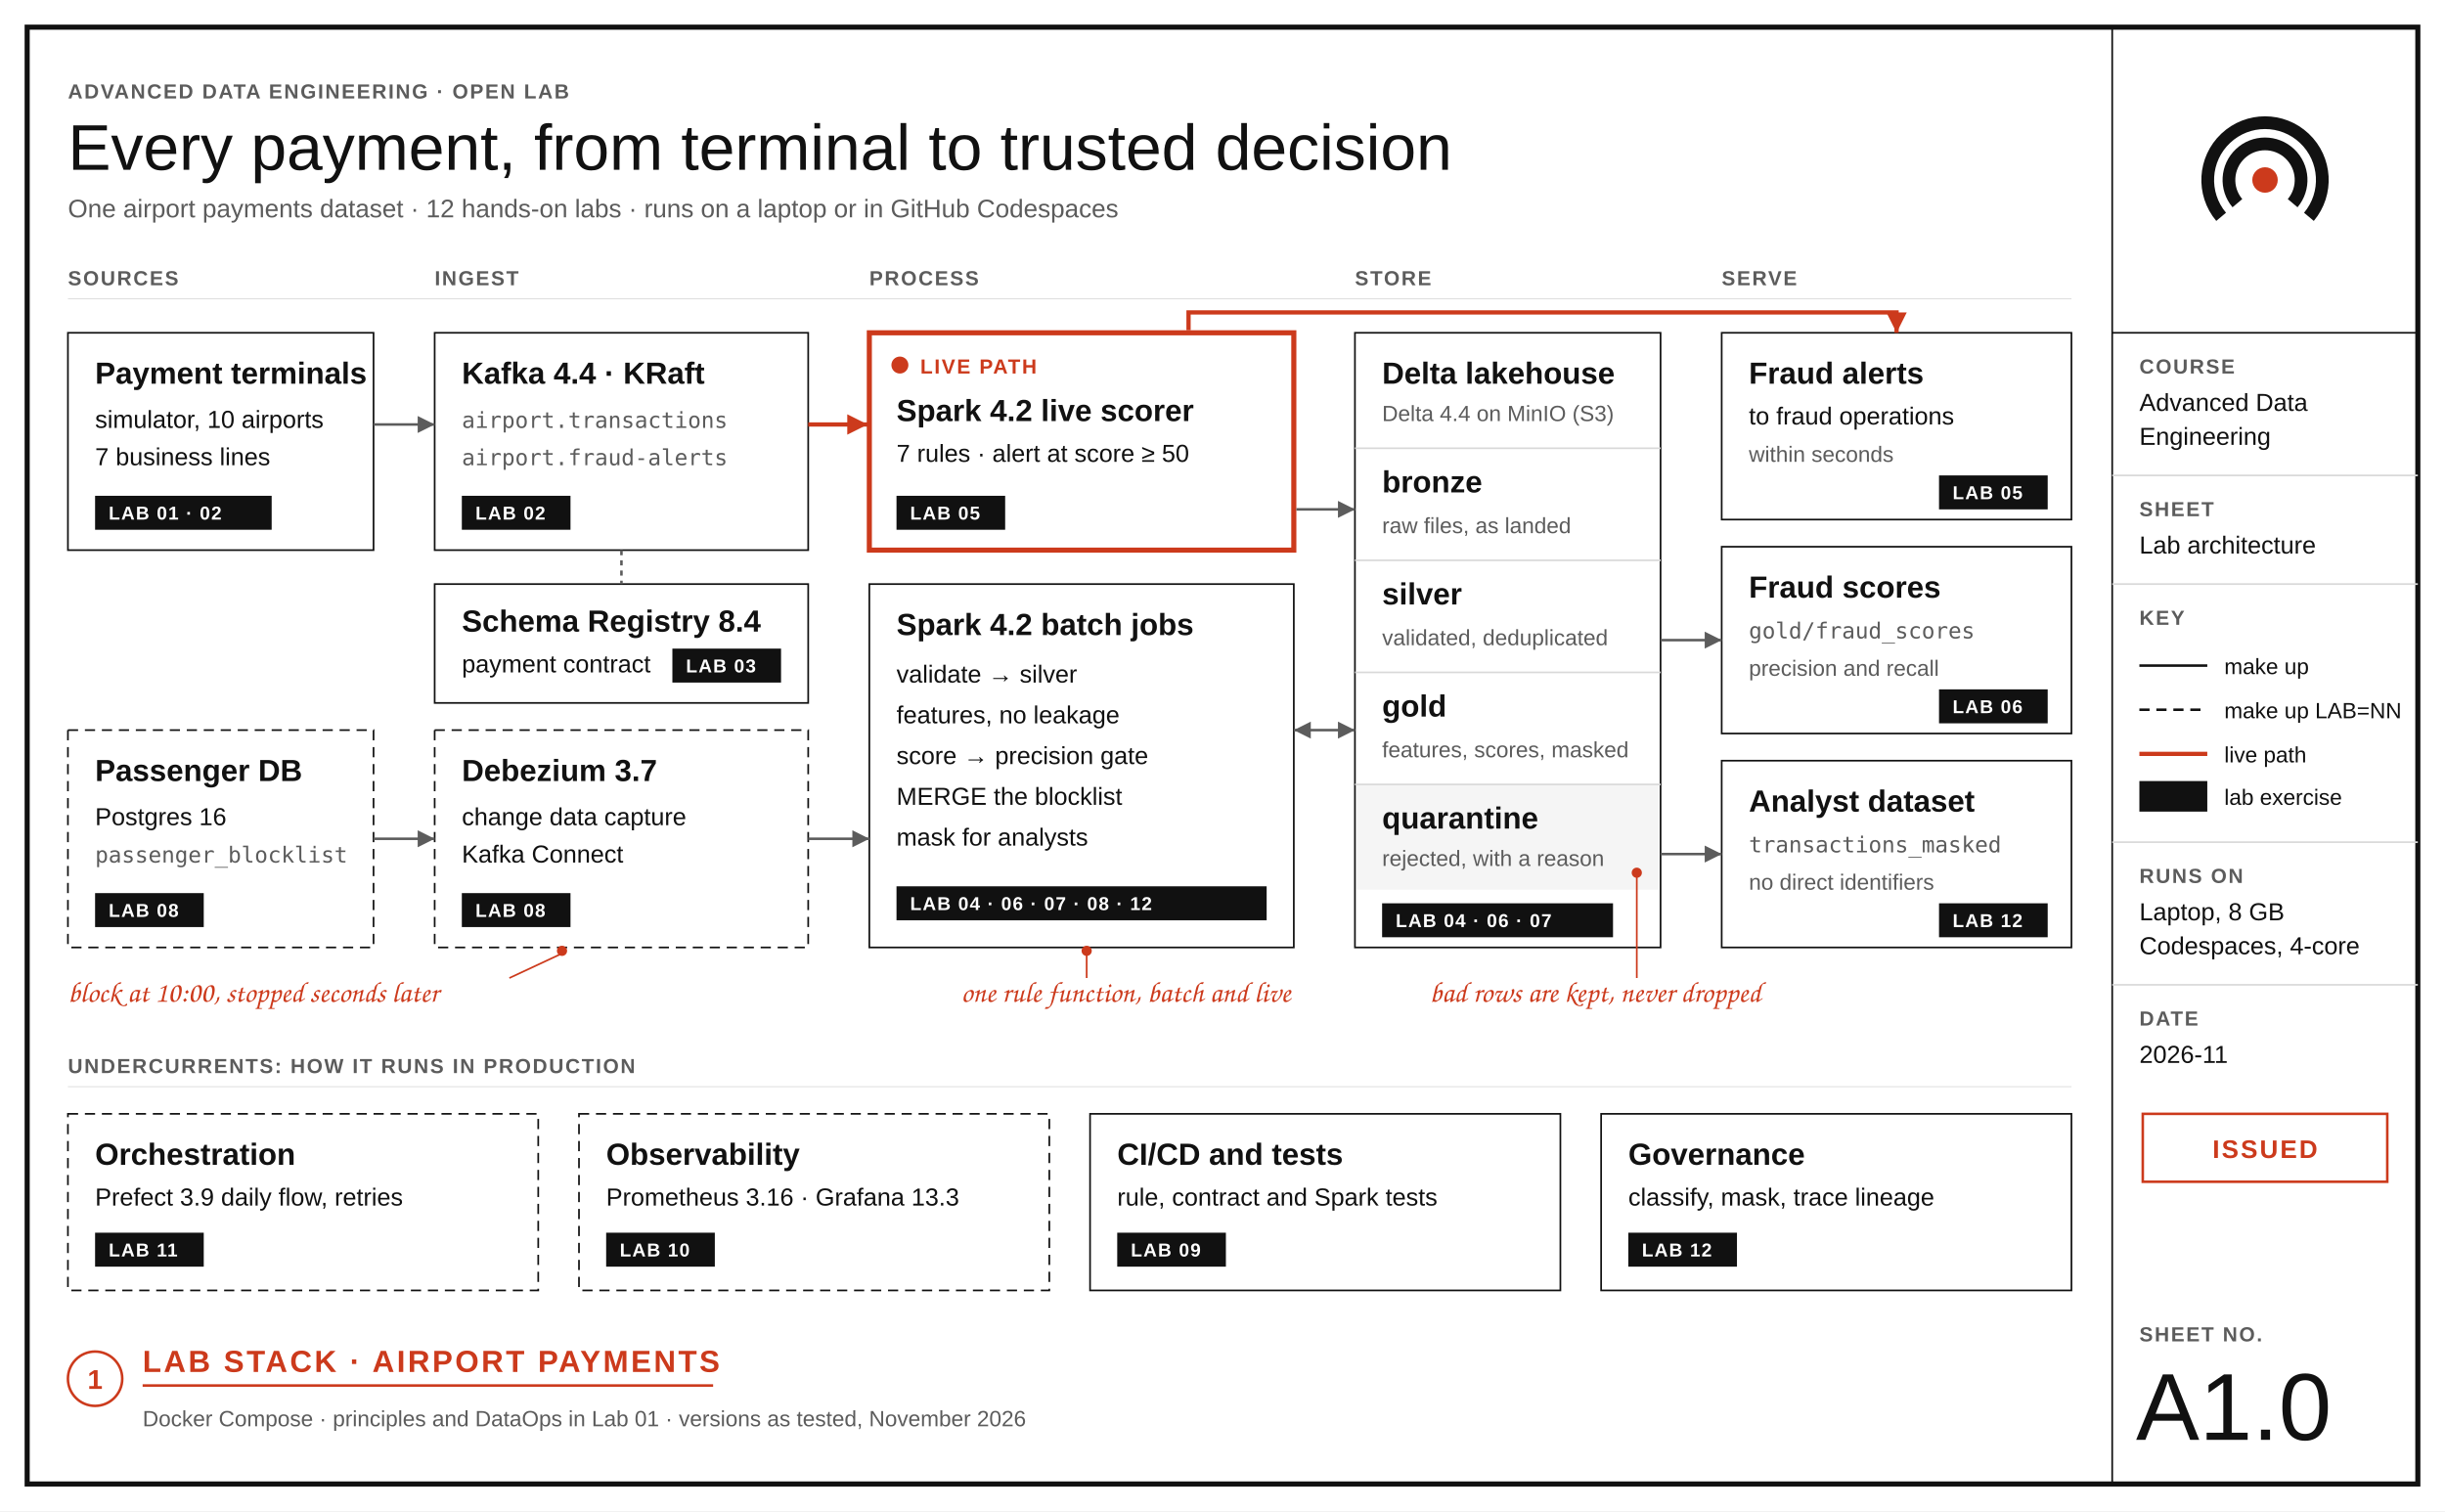
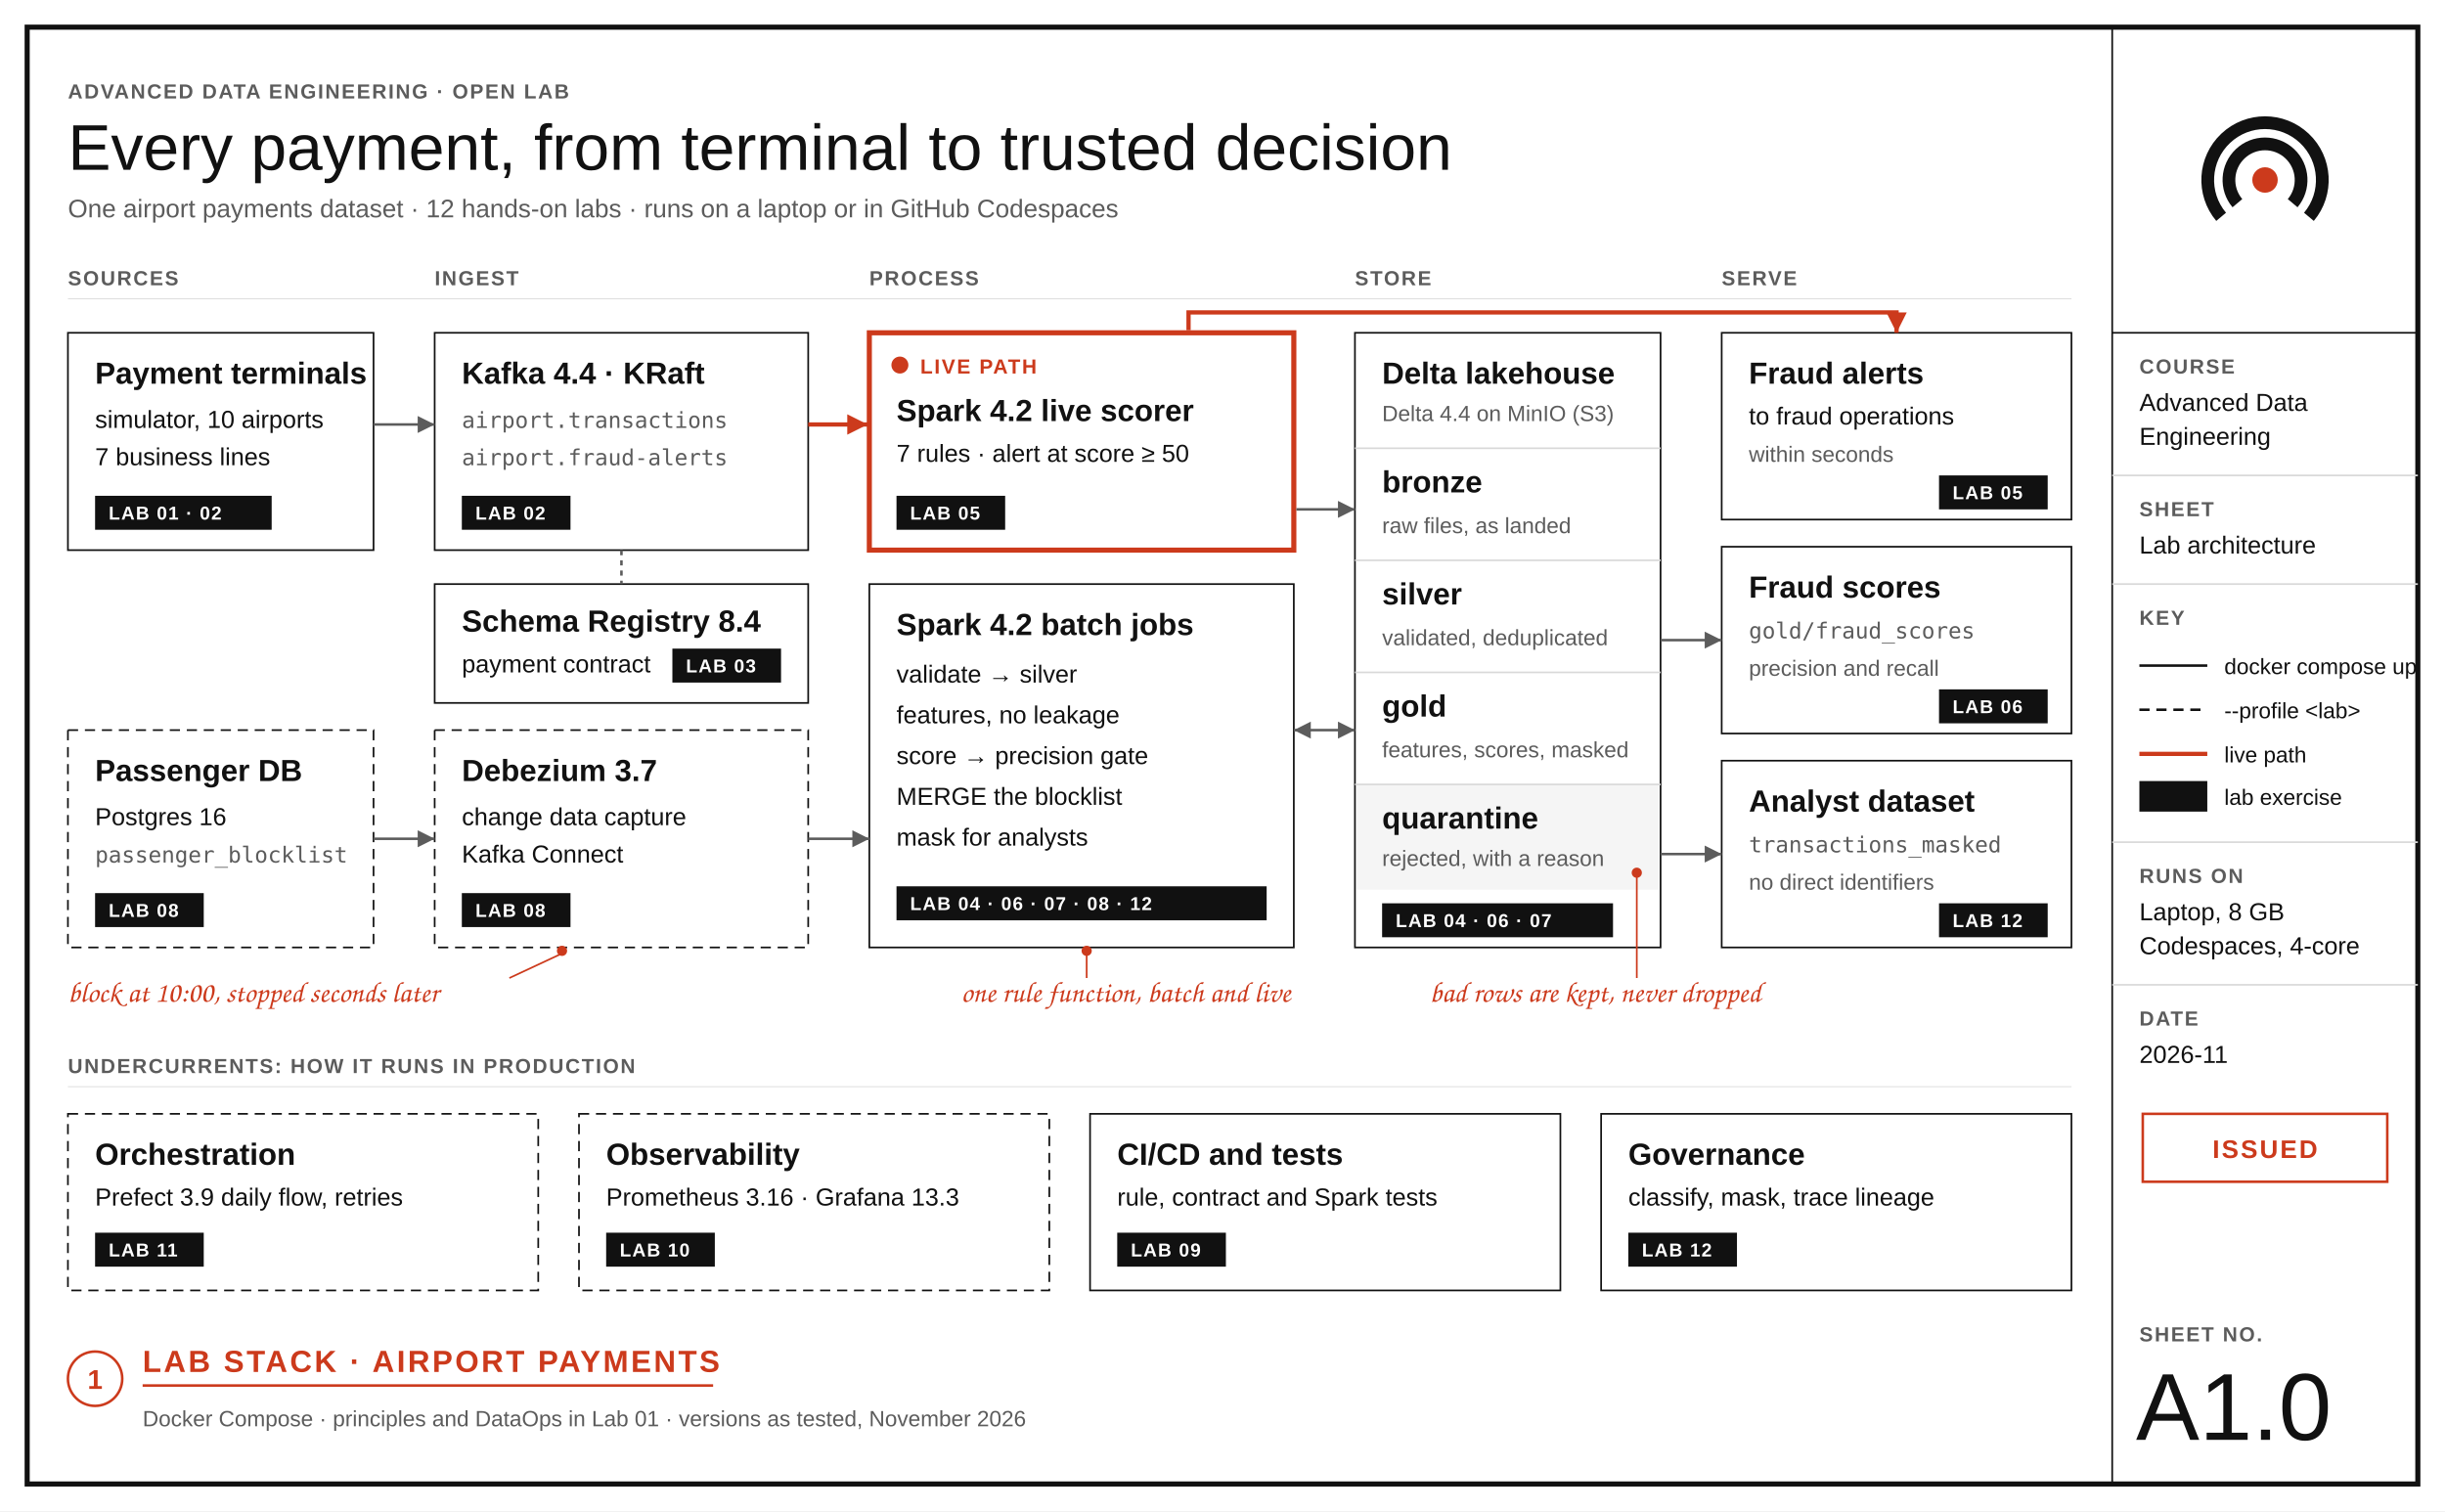
<svg xmlns="http://www.w3.org/2000/svg" viewBox="0 0 1440 890" width="1440" height="890" role="img" aria-labelledby="t d">
  <defs>
    <style>
      .sans{font-family:'IBM Plex Sans','Helvetica Neue',Arial,sans-serif}
      .light{font-family:'IBM Plex Sans','Helvetica Neue',Arial,sans-serif;font-weight:300}
      .cond{font-family:'IBM Plex Sans Condensed','Arial Narrow','Helvetica Neue',Arial,sans-serif;font-weight:600;letter-spacing:.08em}
      .mono{font-family:'IBM Plex Mono',Menlo,Consolas,monospace}
      .hand{font-family:'Architects Daughter','Bradley Hand','Segoe Print','Comic Sans MS',cursive}
      .card{fill:#FFFFFF;stroke:#111111;stroke-width:1}
      .addon{fill:#FFFFFF;stroke:#111111;stroke-width:1;stroke-dasharray:6 4}
      .wire{fill:none;stroke:#5C5C5C;stroke-width:1.5}
      .live{fill:none;stroke:#CC3A1C;stroke-width:2.5}
      .kick{font-size:12px;fill:#5C5C5C}
      .h{font-size:18px;font-weight:600;fill:#111111}
      .b{font-size:14.5px;fill:#111111}
      .m{font-size:13px;fill:#5C5C5C}
      .tag{font-size:11px;fill:#FFFFFF;letter-spacing:.06em}
    </style>
    <marker id="a" viewBox="0 0 10 10" refX="10" refY="5" markerUnits="userSpaceOnUse" markerWidth="10" markerHeight="10" orient="auto-start-reverse">
      <path d="M0,0 L10,5 L0,10 z" fill="#5C5C5C" />
    </marker>
    <marker id="ar" viewBox="0 0 10 10" refX="10" refY="5" markerUnits="userSpaceOnUse" markerWidth="12" markerHeight="12" orient="auto-start-reverse">
      <path d="M0,0 L10,5 L0,10 z" fill="#CC3A1C" />
    </marker>
  </defs>
  <rect width="1440" height="890" fill="#FFFFFF" />
  <rect x="16" y="16" width="1408" height="858" fill="none" stroke="#111111" stroke-width="3" />
  <text x="40" y="58" class="cond kick">ADVANCED DATA ENGINEERING · OPEN LAB</text>
  <text x="40" y="100" class="light" font-size="38" fill="#111111">Every payment, from terminal to trusted decision</text>
  <text x="40" y="128" class="sans" font-size="15" fill="#5C5C5C">One airport payments dataset · 12 hands-on labs · runs on a laptop or in GitHub Codespaces</text>
  <g class="cond kick">
    <text x="40" y="168">SOURCES</text>
    <text x="256" y="168">INGEST</text>
    <text x="512" y="168">PROCESS</text>
    <text x="798" y="168">STORE</text>
    <text x="1014" y="168">SERVE</text>
  </g>
  <line x1="40" y1="176" x2="1220" y2="176" stroke="#D9D9D9" stroke-width="0.5" />
  <rect x="40" y="196" width="180" height="128" class="card" />
  <text x="56" y="226" class="sans h">Payment terminals</text>
  <text x="56" y="252" class="sans b">simulator, 10 airports</text>
  <text x="56" y="274" class="sans b">7 business lines</text>
  <rect x="56" y="292" width="104" height="20" fill="#111111" />
  <text x="64" y="306" class="cond tag">LAB 01 · 02</text>
  <rect x="40" y="430" width="180" height="128" class="addon" />
  <text x="56" y="460" class="sans h">Passenger DB</text>
  <text x="56" y="486" class="sans b">Postgres 16</text>
  <text x="56" y="508" class="mono m">passenger_blocklist</text>
  <rect x="56" y="526" width="64" height="20" fill="#111111" />
  <text x="64" y="540" class="cond tag">LAB 08</text>
  <rect x="256" y="196" width="220" height="128" class="card" />
  <text x="272" y="226" class="sans h">Kafka 4.4 · KRaft</text>
  <text x="272" y="252" class="mono m">airport.transactions</text>
  <text x="272" y="274" class="mono m">airport.fraud-alerts</text>
  <rect x="272" y="292" width="64" height="20" fill="#111111" />
  <text x="280" y="306" class="cond tag">LAB 02</text>
  <rect x="256" y="344" width="220" height="70" class="card" />
  <text x="272" y="372" class="sans h">Schema Registry 8.4</text>
  <text x="272" y="396" class="sans b">payment contract</text>
  <rect x="396" y="382" width="64" height="20" fill="#111111" />
  <text x="404" y="396" class="cond tag">LAB 03</text>
  <rect x="256" y="430" width="220" height="128" class="addon" />
  <text x="272" y="460" class="sans h">Debezium 3.7</text>
  <text x="272" y="486" class="sans b">change data capture</text>
  <text x="272" y="508" class="sans b">Kafka Connect</text>
  <rect x="272" y="526" width="64" height="20" fill="#111111" />
  <text x="280" y="540" class="cond tag">LAB 08</text>
  <rect x="512" y="196" width="250" height="128" fill="#FFFFFF" stroke="#CC3A1C" stroke-width="3" />
  <circle cx="530" cy="215" r="5" fill="#CC3A1C" />
  <text x="542" y="220" class="cond kick" style="fill:#CC3A1C">LIVE PATH</text>
  <text x="528" y="248" class="sans h">Spark 4.2 live scorer</text>
  <text x="528" y="272" class="sans b">7 rules · alert at score ≥ 50</text>
  <rect x="528" y="292" width="64" height="20" fill="#111111" />
  <text x="536" y="306" class="cond tag">LAB 05</text>
  <rect x="512" y="344" width="250" height="214" class="card" />
  <text x="528" y="374" class="sans h">Spark 4.2 batch jobs</text>
  <g class="sans b">
    <text x="528" y="402">validate → silver</text>
    <text x="528" y="426">features, no leakage</text>
    <text x="528" y="450">score → precision gate</text>
    <text x="528" y="474">MERGE the blocklist</text>
    <text x="528" y="498">mask for analysts</text>
  </g>
  <rect x="528" y="522" width="218" height="20" fill="#111111" />
  <text x="536" y="536" class="cond tag">LAB 04 · 06 · 07 · 08 · 12</text>
  <rect x="798" y="196" width="180" height="362" class="card" />
  <text x="814" y="226" class="sans h">Delta lakehouse</text>
  <text x="814" y="248" class="sans m">Delta 4.4 on MinIO (S3)</text>
  <g stroke="#D9D9D9" stroke-width="1">
    <line x1="798" y1="264" x2="978" y2="264" />
    <line x1="798" y1="330" x2="978" y2="330" />
    <line x1="798" y1="396" x2="978" y2="396" />
  </g>
  <text x="814" y="290" class="sans h" font-size="16">bronze</text>
  <text x="814" y="314" class="sans m">raw files, as landed</text>
  <text x="814" y="356" class="sans h" font-size="16">silver</text>
  <text x="814" y="380" class="sans m">validated, deduplicated</text>
  <text x="814" y="422" class="sans h" font-size="16">gold</text>
  <text x="814" y="446" class="sans m">features, scores, masked</text>
  <rect x="799" y="462" width="178" height="62" fill="#F5F5F5" />
  <line x1="798" y1="462" x2="978" y2="462" stroke="#D9D9D9" />
  <text x="814" y="488" class="sans h" font-size="16">quarantine</text>
  <text x="814" y="510" class="sans m">rejected, with a reason</text>
  <rect x="814" y="532" width="136" height="20" fill="#111111" />
  <text x="822" y="546" class="cond tag">LAB 04 · 06 · 07</text>
  <rect x="1014" y="196" width="206" height="110" class="card" />
  <text x="1030" y="226" class="sans h">Fraud alerts</text>
  <text x="1030" y="250" class="sans b">to fraud operations</text>
  <text x="1030" y="272" class="sans m">within seconds</text>
  <rect x="1142" y="280" width="64" height="20" fill="#111111" />
  <text x="1150" y="294" class="cond tag">LAB 05</text>
  <rect x="1014" y="322" width="206" height="110" class="card" />
  <text x="1030" y="352" class="sans h">Fraud scores</text>
  <text x="1030" y="376" class="mono m">gold/fraud_scores</text>
  <text x="1030" y="398" class="sans m">precision and recall</text>
  <rect x="1142" y="406" width="64" height="20" fill="#111111" />
  <text x="1150" y="420" class="cond tag">LAB 06</text>
  <rect x="1014" y="448" width="206" height="110" class="card" />
  <text x="1030" y="478" class="sans h">Analyst dataset</text>
  <text x="1030" y="502" class="mono m">transactions_masked</text>
  <text x="1030" y="524" class="sans m">no direct identifiers</text>
  <rect x="1142" y="532" width="64" height="20" fill="#111111" />
  <text x="1150" y="546" class="cond tag">LAB 12</text>
  <line x1="220" y1="250" x2="256" y2="250" class="wire" marker-end="url(#a)" />
  <line x1="476" y1="250" x2="511" y2="250" class="live" marker-end="url(#ar)" />
  <path d="M700,194.5 V184 H1117 V196" class="live" marker-end="url(#ar)" />
  <path d="M763.5,300 H798" class="wire" marker-end="url(#a)" />
  <line x1="366" y1="324" x2="366" y2="344" stroke="#5C5C5C" stroke-width="1.5" stroke-dasharray="3 3" />
  <line x1="220" y1="494" x2="256" y2="494" class="wire" marker-end="url(#a)" />
  <line x1="476" y1="494" x2="512" y2="494" class="wire" marker-end="url(#a)" />
  <line x1="762" y1="430" x2="798" y2="430" class="wire" marker-start="url(#a)" marker-end="url(#a)" />
  <line x1="978" y1="377" x2="1014" y2="377" class="wire" marker-end="url(#a)" />
  <line x1="978" y1="503" x2="1014" y2="503" class="wire" marker-end="url(#a)" />
  <g class="hand" font-size="17" fill="#CC3A1C">
    <text x="40" y="590">block at 10:00, stopped seconds later</text>
    <line x1="300" y1="576" x2="330" y2="562" stroke="#CC3A1C" stroke-width="1" />
    <circle cx="331" cy="560" r="3" fill="#CC3A1C" />
    <text x="566" y="590">one rule function, batch and live</text>
    <line x1="640" y1="576" x2="640" y2="562" stroke="#CC3A1C" stroke-width="1" />
    <circle cx="640" cy="560" r="3" fill="#CC3A1C" />
    <text x="842" y="590">bad rows are kept, never dropped</text>
    <line x1="964" y1="576" x2="964" y2="516" stroke="#CC3A1C" stroke-width="1" />
    <circle cx="964" cy="514" r="3" fill="#CC3A1C" />
  </g>
  <text x="40" y="632" class="cond kick">UNDERCURRENTS: HOW IT RUNS IN PRODUCTION</text>
  <line x1="40" y1="640" x2="1220" y2="640" stroke="#D9D9D9" stroke-width="0.5" />
  <rect x="40" y="656" width="277" height="104" class="addon" />
  <text x="56" y="686" class="sans h">Orchestration</text>
  <text x="56" y="710" class="sans b">Prefect 3.9 daily flow, retries</text>
  <rect x="56" y="726" width="64" height="20" fill="#111111" />
  <text x="64" y="740" class="cond tag">LAB 11</text>
  <rect x="341" y="656" width="277" height="104" class="addon" />
  <text x="357" y="686" class="sans h">Observability</text>
  <text x="357" y="710" class="sans b">Prometheus 3.16 · Grafana 13.3</text>
  <rect x="357" y="726" width="64" height="20" fill="#111111" />
  <text x="365" y="740" class="cond tag">LAB 10</text>
  <rect x="642" y="656" width="277" height="104" class="card" />
  <text x="658" y="686" class="sans h">CI/CD and tests</text>
  <text x="658" y="710" class="sans b">rule, contract and Spark tests</text>
  <rect x="658" y="726" width="64" height="20" fill="#111111" />
  <text x="666" y="740" class="cond tag">LAB 09</text>
  <rect x="943" y="656" width="277" height="104" class="card" />
  <text x="959" y="686" class="sans h">Governance</text>
  <text x="959" y="710" class="sans b">classify, mask, trace lineage</text>
  <rect x="959" y="726" width="64" height="20" fill="#111111" />
  <text x="967" y="740" class="cond tag">LAB 12</text>
  <circle cx="56" cy="812" r="16" fill="none" stroke="#CC3A1C" stroke-width="1.5" />
  <text x="56" y="818" text-anchor="middle" class="cond" font-size="16" fill="#CC3A1C" style="letter-spacing:0">1</text>
  <text x="84" y="808" class="cond" font-size="18" fill="#CC3A1C">LAB STACK · AIRPORT PAYMENTS</text>
  <line x1="84" y1="816" x2="420" y2="816" stroke="#CC3A1C" stroke-width="1.5" />
  <text x="84" y="840" class="sans m">Docker Compose · principles and DataOps in Lab 01 · versions as tested, November 2026</text>
  <line x1="1244" y1="16" x2="1244" y2="874" stroke="#111111" stroke-width="1" />
  <g transform="translate(1294,66) scale(1.25)">
    <path d="M11.32,49.36 A27,27 0 1 1 52.68,49.36" fill="none" stroke="#111111" stroke-width="6" />
    <path d="M18.98,42.93 A17,17 0 1 1 45.02,42.93" fill="none" stroke="#111111" stroke-width="6" />
    <circle cx="32" cy="32" r="6" fill="#CC3A1C" />
  </g>
  <g class="sans">
    <line x1="1244" y1="196" x2="1424" y2="196" stroke="#111111" />
    <text x="1260" y="220" class="cond kick">COURSE</text>
    <text x="1260" y="242" font-size="14.5" fill="#111111">Advanced Data</text>
    <text x="1260" y="262" font-size="14.5" fill="#111111">Engineering</text>
    <line x1="1244" y1="280" x2="1424" y2="280" stroke="#D9D9D9" />
    <text x="1260" y="304" class="cond kick">SHEET</text>
    <text x="1260" y="326" font-size="14.5" fill="#111111">Lab architecture</text>
    <line x1="1244" y1="344" x2="1424" y2="344" stroke="#D9D9D9" />
    <text x="1260" y="368" class="cond kick">KEY</text>
    <line x1="1260" y1="392" x2="1300" y2="392" stroke="#111111" stroke-width="1.5" />
-     <text x="1310" y="397" font-size="13" fill="#111111">make up</text>
+     <text x="1310" y="397" font-size="13" fill="#111111">docker compose up</text>
    <line x1="1260" y1="418" x2="1300" y2="418" stroke="#111111" stroke-width="1.5" stroke-dasharray="6 4" />
-     <text x="1310" y="423" font-size="13" fill="#111111">make up LAB=NN</text>
+     <text x="1310" y="423" font-size="13" fill="#111111">--profile &lt;lab&gt;</text>
    <line x1="1260" y1="444" x2="1300" y2="444" stroke="#CC3A1C" stroke-width="2.5" />
    <text x="1310" y="449" font-size="13" fill="#111111">live path</text>
    <rect x="1260" y="460" width="40" height="18" fill="#111111" />
    <text x="1310" y="474" font-size="13" fill="#111111">lab exercise</text>
    <line x1="1244" y1="496" x2="1424" y2="496" stroke="#D9D9D9" />
    <text x="1260" y="520" class="cond kick">RUNS ON</text>
    <text x="1260" y="542" font-size="14.5" fill="#111111">Laptop, 8 GB</text>
    <text x="1260" y="562" font-size="14.5" fill="#111111">Codespaces, 4-core</text>
    <line x1="1244" y1="580" x2="1424" y2="580" stroke="#D9D9D9" />
    <text x="1260" y="604" class="cond kick">DATE</text>
    <text x="1260" y="626" font-size="14.5" fill="#111111">2026-11</text>
  </g>
  <rect x="1262" y="656" width="144" height="40" fill="none" stroke="#CC3A1C" stroke-width="1.5" />
  <text x="1334" y="682" text-anchor="middle" class="cond" font-size="15" fill="#CC3A1C">ISSUED</text>
  <text x="1260" y="790" class="cond kick">SHEET NO.</text>
  <text x="1258" y="848" class="light" font-size="56" fill="#111111">A1.0</text>
</svg>
